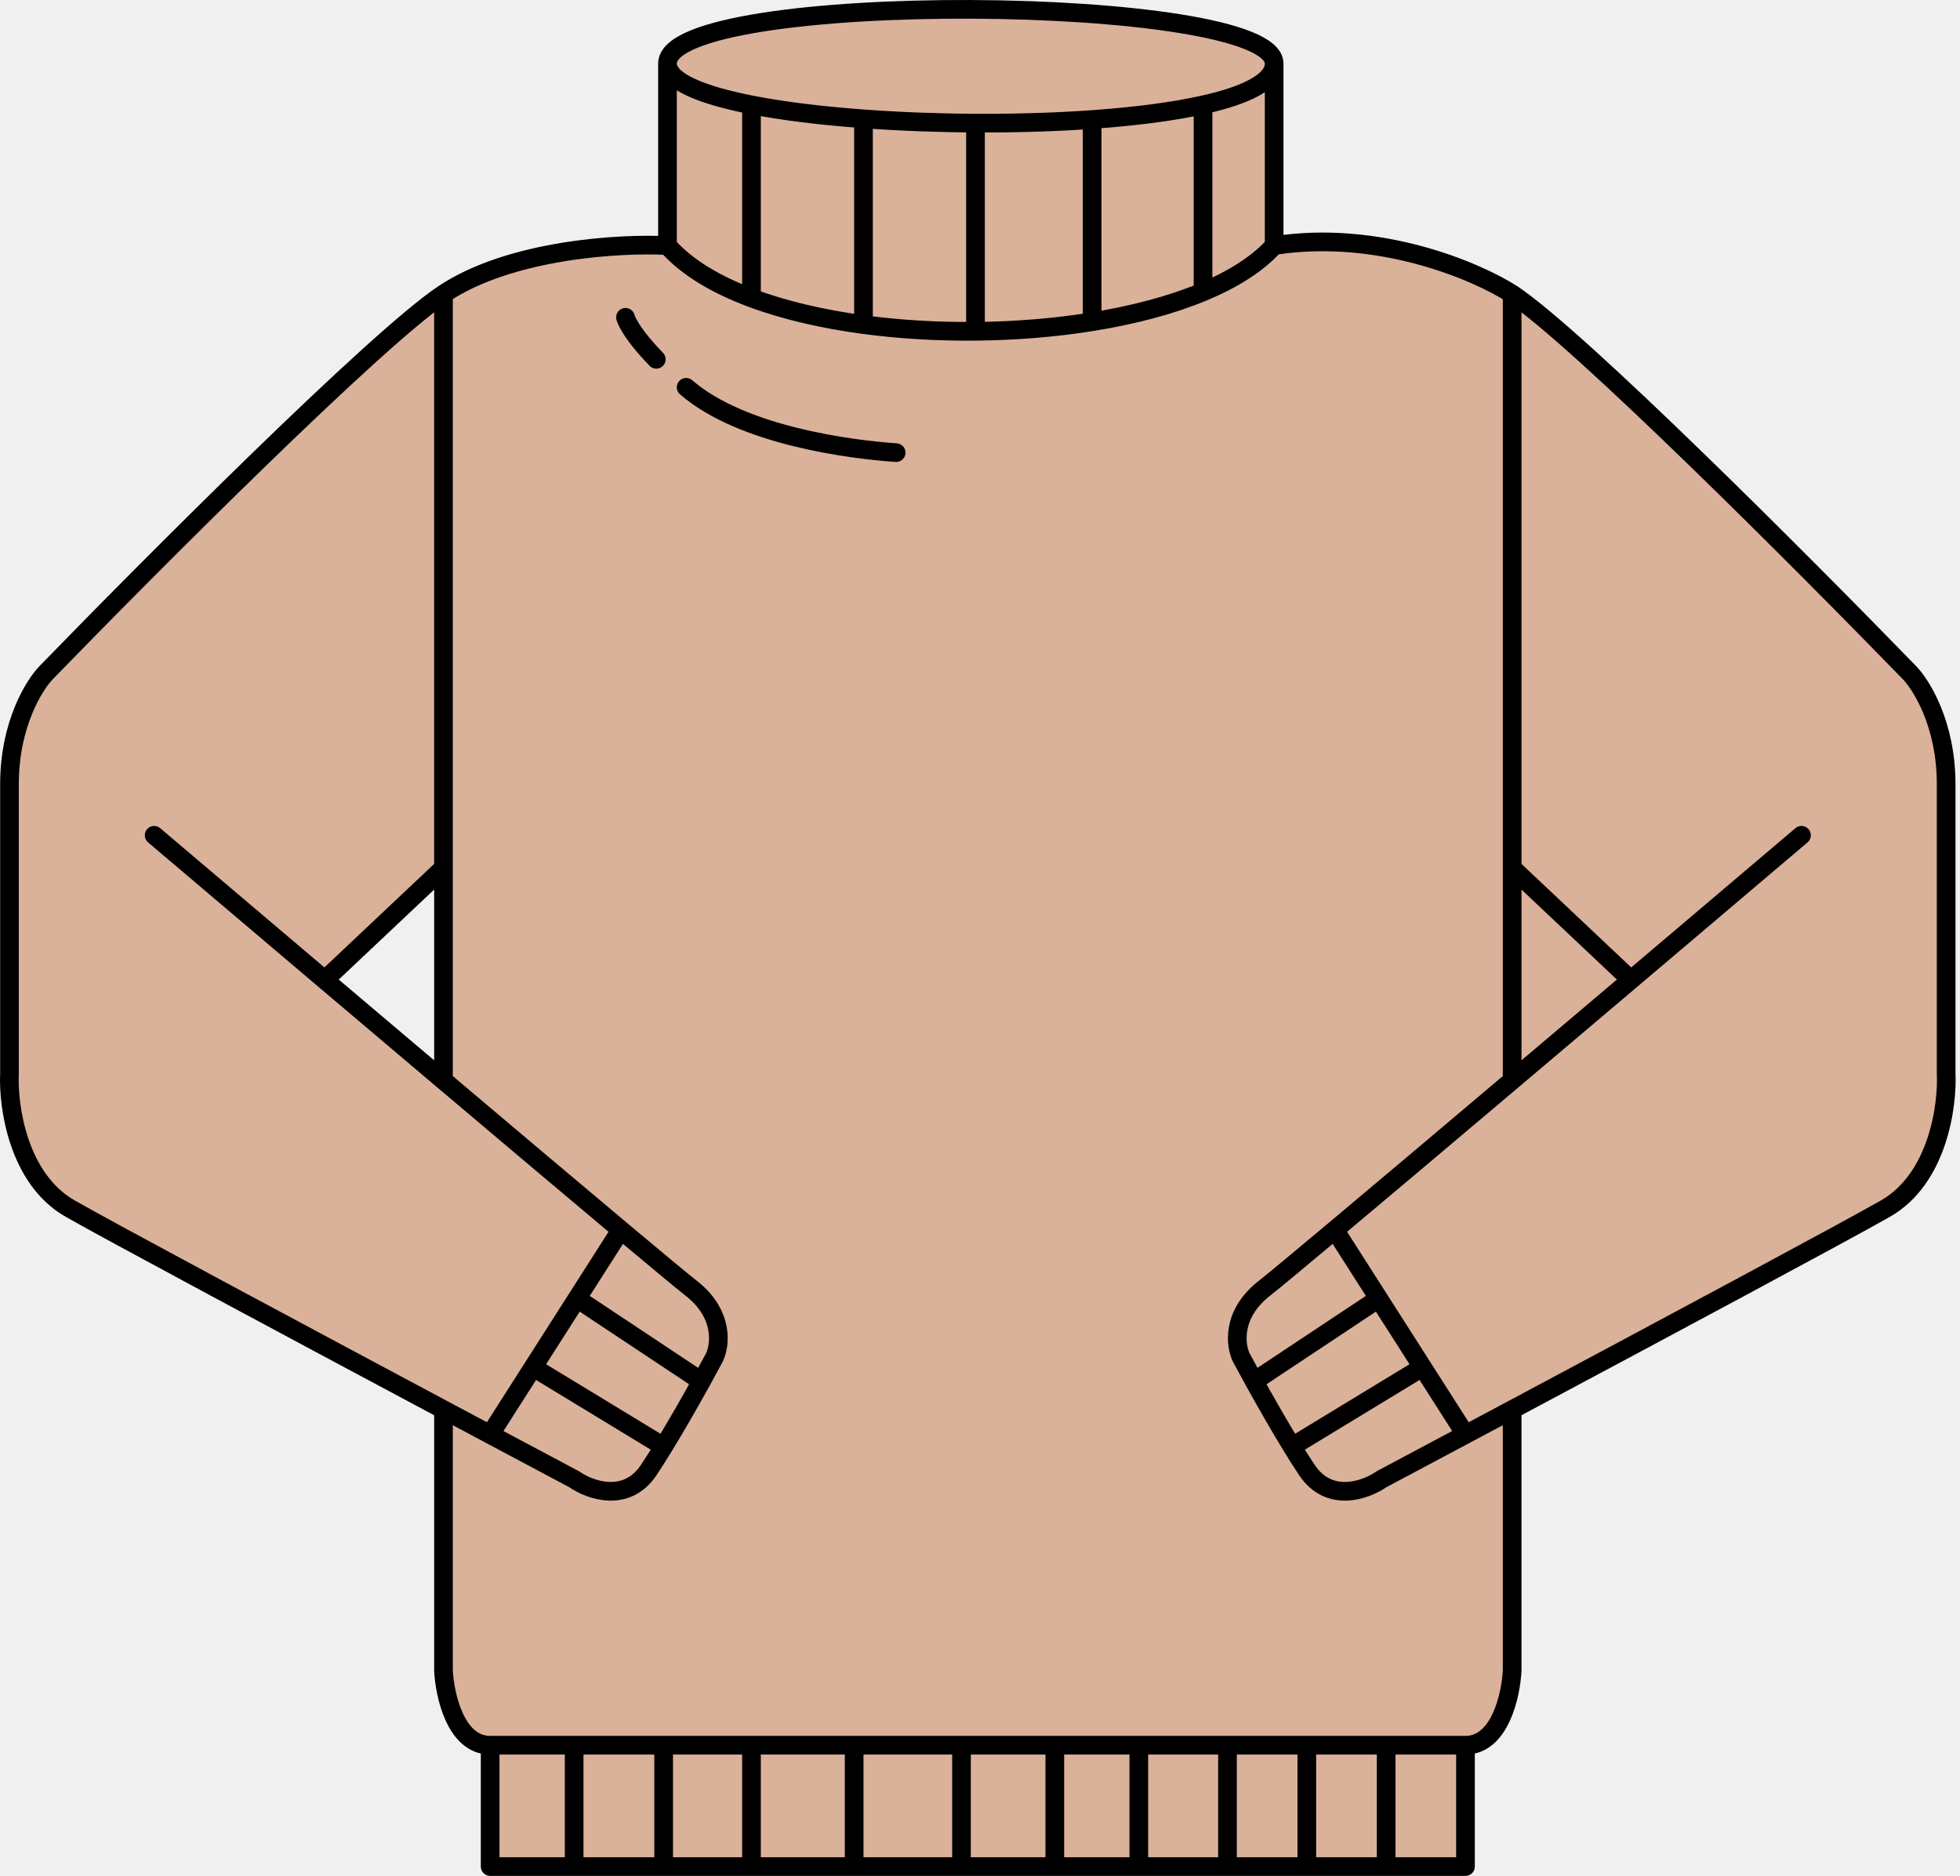
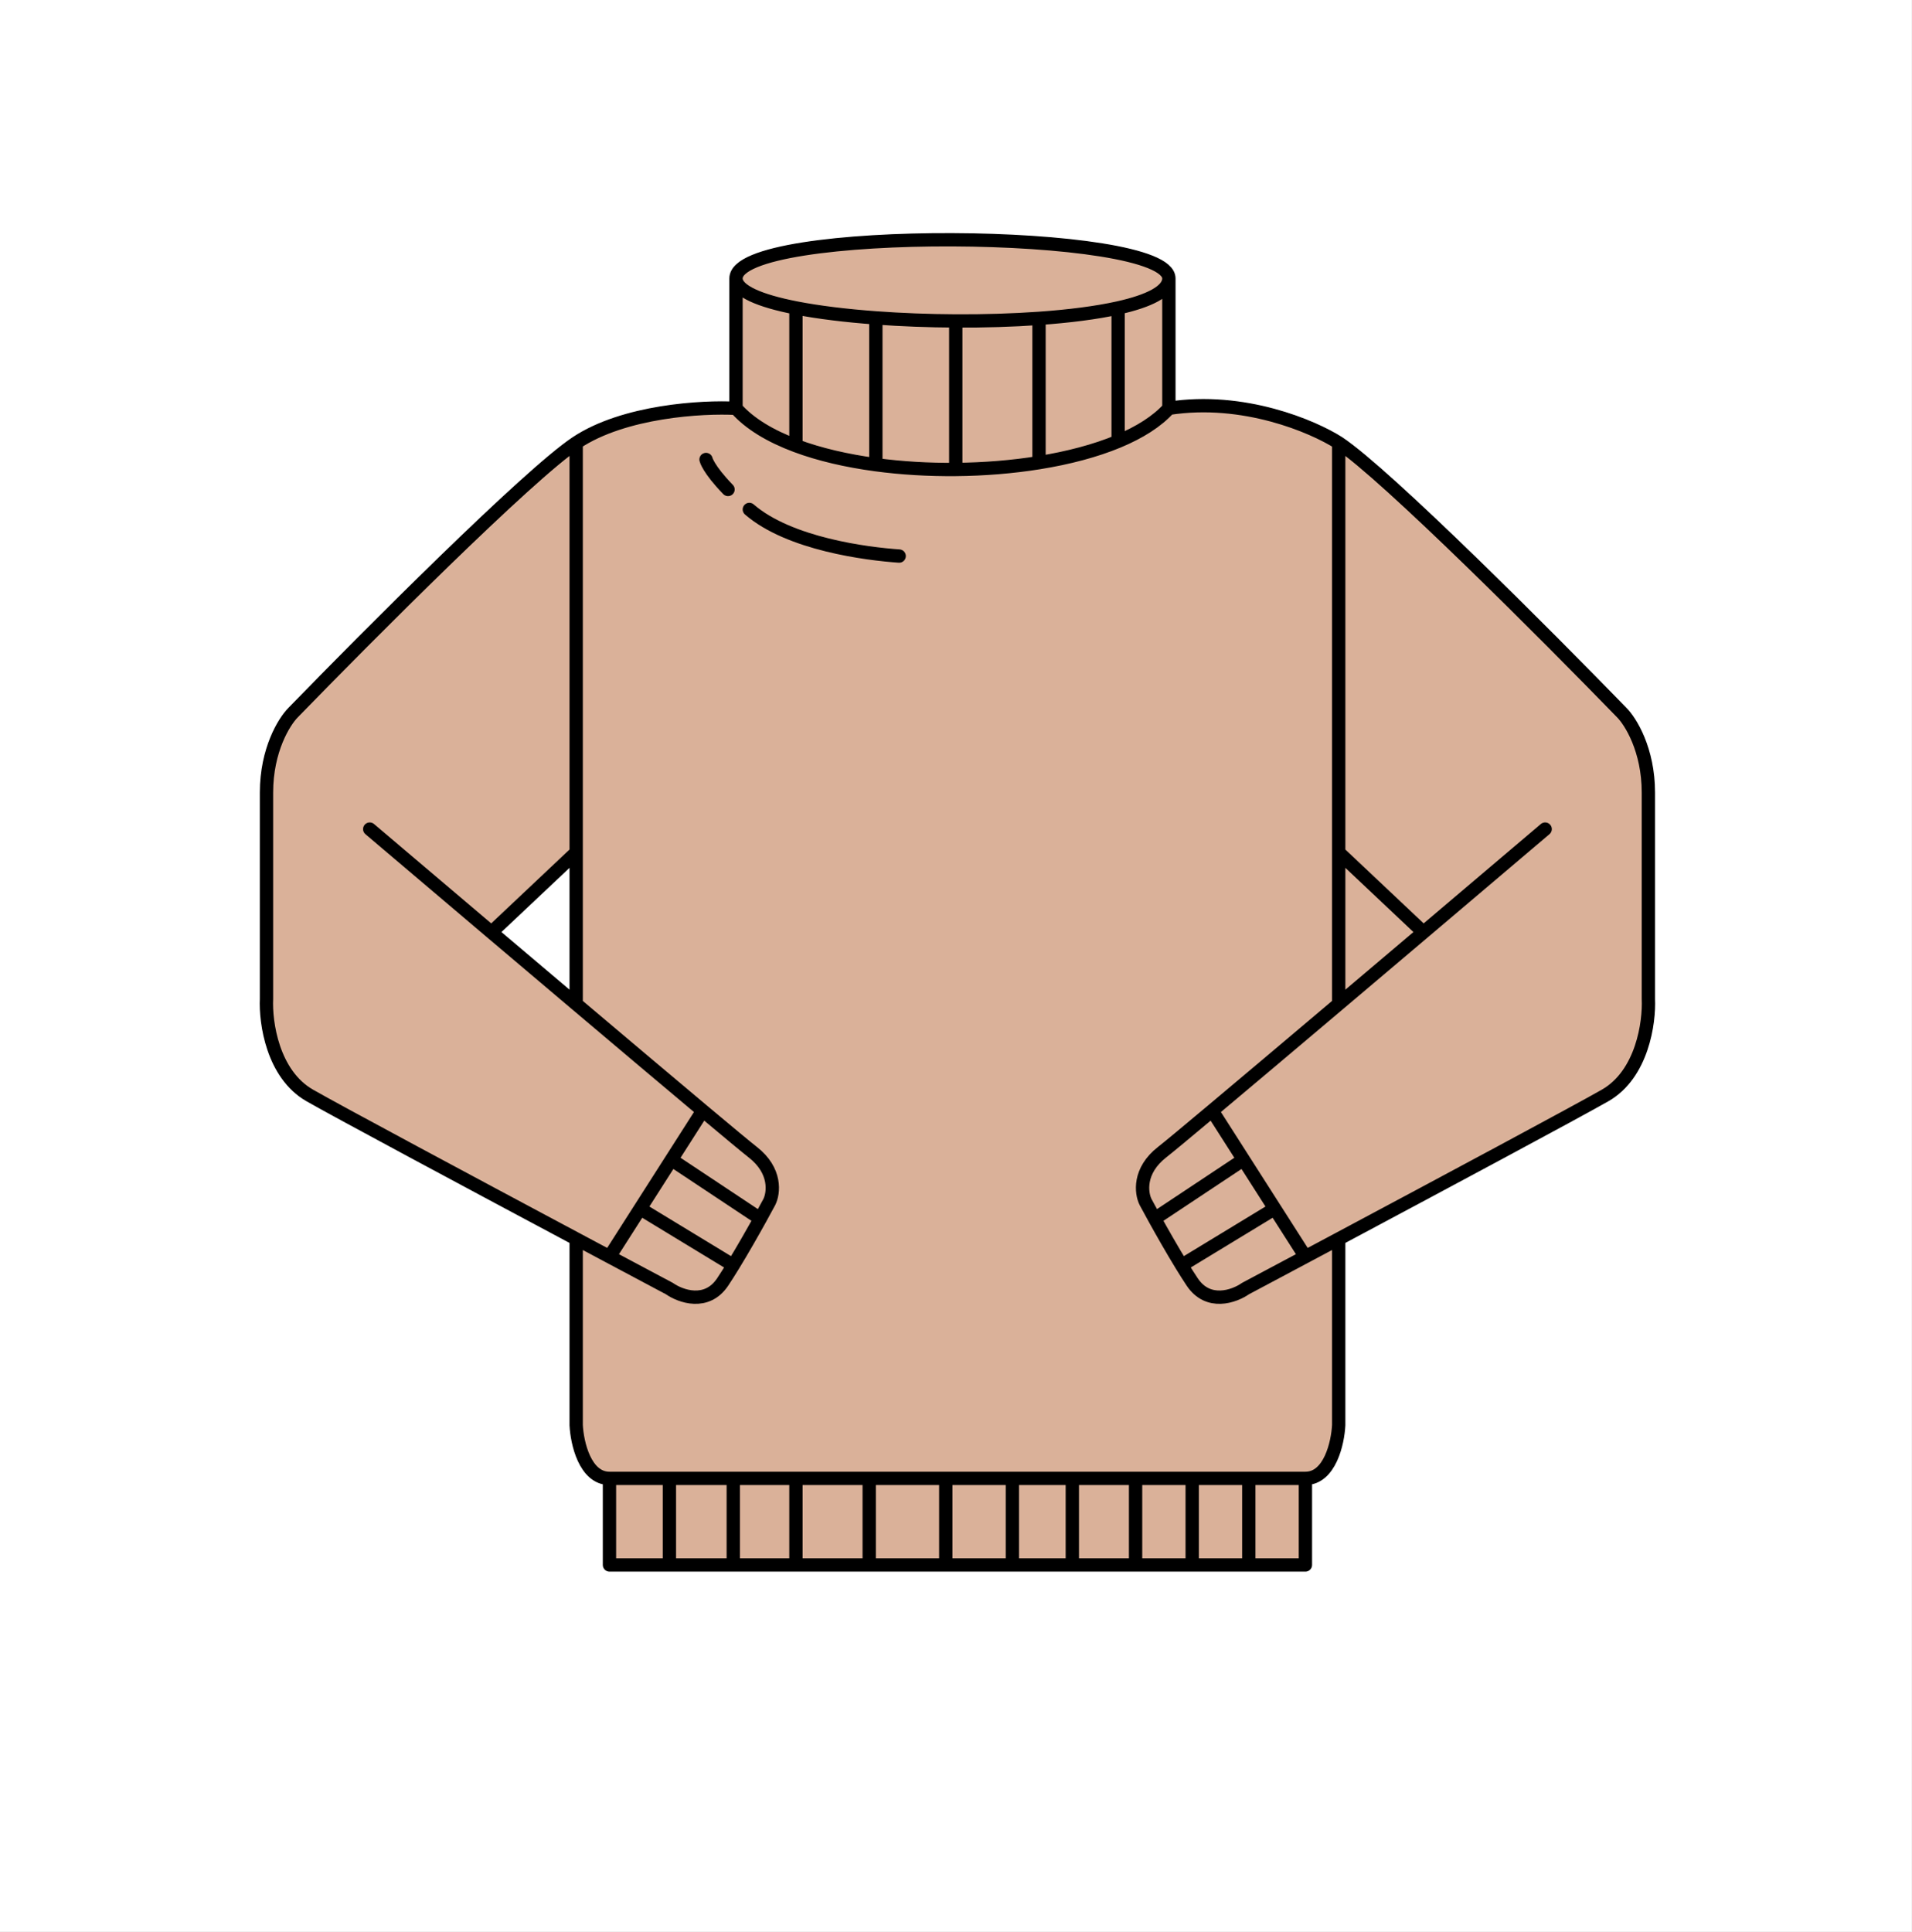
- <svg xmlns="http://www.w3.org/2000/svg" width="210" height="201" viewBox="0 0 210 201" fill="none">
-   <path fill-rule="evenodd" clip-rule="evenodd" d="M71.516 26V6.5L73.016 4.5L82.016 2.5L98.016 1H110.516L123.016 2L131.016 3.5L135.016 5L136.016 6.5L136.516 26.5L142.516 26L149.516 26.5L159.516 30L166.016 34.5L186.016 53.5L203.016 70.5L206.516 75.5L208.016 82V92L208.516 108V118L206.516 124.5L202.516 128.5L195.016 132.5L184.016 139L172.516 145L162.016 150.5V175V179L161.016 183.5L158.516 186.5L157.016 187V199.5H52.516V187L49.516 185.5L47.516 179V151.5L32.516 143L12.516 132.5L6.016 128.5L2.016 122L1.016 115V102.5V82.5L2.516 76.5L5.516 71.5L11.516 65L20.016 56.5L37.016 40.5L45.516 33.5L51.516 29.5L57.516 27.5L63.516 26.5L69.016 26H71.516ZM47.516 93.5V115.5L35.016 105L47.516 93.5ZM175.016 105L162.016 94V116L175.016 105Z" fill="#DAB199" />
-   <path d="M204.516 72C193.349 60.5 169.216 36.3 162.016 31.5V93V115.768C154.762 121.901 147.954 127.645 143.016 131.785C139.113 135.058 136.378 137.329 135.516 138C131.916 140.8 132.349 144.167 133.016 145.5C133.358 146.142 133.828 147.007 134.377 148C135.522 150.07 137.015 152.694 138.427 155C138.978 155.899 139.516 156.749 140.016 157.5C142.416 161.1 146.349 159.667 148.016 158.5C150.614 157.118 153.681 155.485 157.016 153.708C158.628 152.849 160.302 151.956 162.016 151.042C178.143 142.437 197.793 131.913 202.016 129.5C207.616 126.3 208.683 118.5 208.516 115V84C208.516 77.6 205.849 73.333 204.516 72Z" fill="#DAB199" />
-   <path d="M71.516 6.814C71.516 -1.186 136.516 -0.686 136.516 6.814M71.516 6.814V26.314M71.516 6.814C71.516 8.685 75.07 10.173 80.516 11.24M136.516 6.814C136.516 8.314 136.516 14.314 136.516 26.314M136.516 6.814C136.516 8.735 133.555 10.201 128.896 11.24M71.516 26.314C66.516 26.043 54.716 26.7 47.516 31.5M71.516 26.314C73.551 28.626 76.687 30.493 80.516 31.925M136.516 26.314C147.716 24.565 158.183 29.043 162.016 31.5M136.516 26.314C134.749 28.277 132.115 29.933 128.896 31.274M47.516 31.5C40.316 36.3 16.183 60.5 5.016 72C3.683 73.333 1.016 77.6 1.016 84C1.016 90.4 1.016 107.333 1.016 115C0.849 118.5 1.916 126.3 7.516 129.5C11.739 131.913 31.389 142.437 47.516 151.042M47.516 31.5V93M16.516 89.5C21.51 93.74 27.988 99.235 34.793 105M34.793 105C39 108.564 43.332 112.231 47.516 115.768M34.793 105L47.516 93M47.516 115.768V93M47.516 115.768C54.77 121.901 61.578 127.645 66.516 131.785M52.516 153.708C55.851 155.485 58.918 157.118 61.516 158.5C63.183 159.667 67.116 161.1 69.516 157.5C70.016 156.749 70.554 155.899 71.105 155M52.516 153.708L57.119 146.5M52.516 153.708C50.904 152.849 49.23 151.956 47.516 151.042M66.516 131.785C70.419 135.058 73.154 137.329 74.016 138C77.616 140.8 77.183 144.167 76.516 145.5C76.174 146.142 75.704 147.007 75.155 148M66.516 131.785L61.817 139.143M57.119 146.5L71.105 155M57.119 146.5L61.817 139.143M71.105 155C72.517 152.694 74.01 150.07 75.155 148M61.817 139.143L75.155 148M47.516 151.042V179C47.648 181.667 48.834 187 52.516 187M52.516 187V200H61.516M52.516 187C53.6 187 56.954 187 61.516 187M162.016 31.5C169.216 36.3 193.349 60.5 204.516 72C205.849 73.333 208.516 77.6 208.516 84V115C208.683 118.5 207.616 126.3 202.016 129.5C197.793 131.913 178.143 142.437 162.016 151.042M162.016 31.5V93M174.739 105C181.544 99.235 188.022 93.74 193.016 89.5M174.739 105C170.532 108.564 166.2 112.231 162.016 115.768M174.739 105L162.016 93M162.016 115.768V93M162.016 115.768C154.762 121.901 147.954 127.645 143.016 131.785M157.016 153.708C153.681 155.485 150.614 157.118 148.016 158.5C146.349 159.667 142.416 161.1 140.016 157.5C139.516 156.749 138.978 155.899 138.427 155M157.016 153.708L152.413 146.5M157.016 153.708C158.628 152.849 160.302 151.956 162.016 151.042M143.016 131.785C139.113 135.058 136.378 137.329 135.516 138C131.916 140.8 132.349 144.167 133.016 145.5C133.358 146.142 133.828 147.007 134.377 148M143.016 131.785L147.715 139.143M152.413 146.5L147.715 139.143M152.413 146.5L138.427 155M138.427 155C137.015 152.694 135.522 150.07 134.377 148M147.715 139.143L134.377 148M162.016 151.042V179C161.884 181.667 160.698 187 157.016 187M157.016 187V200H148.516M157.016 187H148.516M61.516 187V200M61.516 187C64.335 187 67.614 187 71.105 187M61.516 200H71.105M71.105 187V200M71.105 187C74.137 187 77.329 187 80.516 187M71.105 200H80.516M80.516 187V200M80.516 187C84.28 187 88.036 187 91.516 187M80.516 200H91.516M91.516 187C94.85 187 97.929 187 100.516 187H103.016M91.516 187V200M91.516 200H100.516H103.016M103.016 187V200M103.016 187H113.016M103.016 200H113.016M113.016 187V200M113.016 187H122.016M113.016 200H122.016M122.016 187V200M122.016 187H131.516M122.016 200H131.516M131.516 187V200M131.516 187H140.016M131.516 200H140.016M140.016 187V200M140.016 187H148.516M140.016 200H148.516M148.516 187V200M96.016 48.5C91.183 48.167 79.516 46.7 73.516 41.5M67.016 34C67.016 34 67.321 35.405 70.318 38.5M80.516 11.24V31.925M80.516 11.24C83.914 11.905 88.049 12.407 92.516 12.735M80.516 31.925C84.036 33.242 88.142 34.191 92.516 34.779M92.516 12.735V34.779M92.516 12.735C96.356 13.018 100.441 13.172 104.516 13.192M92.516 34.779C96.38 35.298 100.453 35.536 104.516 35.498M104.516 13.192V35.498M104.516 13.192C108.793 13.214 113.058 13.088 117.016 12.807M104.516 35.498C108.778 35.459 113.029 35.115 117.016 34.473M117.016 12.807V34.473M117.016 12.807C121.521 12.488 125.626 11.969 128.896 11.24M117.016 34.473C121.409 33.766 125.481 32.697 128.896 31.274M128.896 11.24V31.274" stroke="black" stroke-width="2" stroke-linecap="round" stroke-linejoin="round" />
+ <svg xmlns="http://www.w3.org/2000/svg" width="287" height="290" viewBox="0 0 287 290" fill="none">
+   <rect width="287" height="290" fill="white" />
+   <path fill-rule="evenodd" clip-rule="evenodd" d="M110.516 61V41.5L112.016 39.5L121.016 37.5L137.016 36H149.516L162.016 37L170.016 38.5L174.016 40L175.016 41.5L175.516 61.5L181.516 61L188.516 61.5L198.516 65L205.016 69.5L225.016 88.5L242.016 105.5L245.516 110.5L247.016 117V127L247.516 143V153L245.516 159.5L241.516 163.5L234.016 167.5L223.016 174L211.516 180L201.016 185.5V210V214L200.016 218.5L197.516 221.5L196.016 222V234.5H91.516V222L88.516 220.5L86.516 214V186.5L71.516 178L51.516 167.5L45.016 163.5L41.016 157L40.016 150V137.5V117.5L41.516 111.5L44.516 106.5L50.516 100L59.016 91.5L76.016 75.5L84.516 68.5L90.516 64.5L96.516 62.5L102.516 61.5L108.016 61H110.516ZM86.516 128.5V150.5L74.016 140L86.516 128.5ZM214.016 140L201.016 129V151L214.016 140Z" fill="#DAB199" />
+   <path d="M243.516 107C232.349 95.5 208.216 71.3 201.016 66.5V128V150.768C193.762 156.901 186.954 162.645 182.016 166.785C178.113 170.058 175.378 172.329 174.516 173C170.916 175.8 171.349 179.167 172.016 180.5C172.358 181.142 172.828 182.007 173.377 183C174.522 185.07 176.015 187.694 177.427 190C177.978 190.899 178.516 191.749 179.016 192.5C181.416 196.1 185.349 194.667 187.016 193.5C189.614 192.118 192.681 190.485 196.016 188.708C197.628 187.849 199.302 186.956 201.016 186.042C217.143 177.437 236.793 166.913 241.016 164.5C246.616 161.3 247.683 153.5 247.516 150V119C247.516 112.6 244.849 108.333 243.516 107Z" fill="#DAB199" />
+   <path d="M110.516 41.814C110.516 33.814 175.516 34.314 175.516 41.814M110.516 41.814V61.314M110.516 41.814C110.516 43.685 114.07 45.173 119.516 46.24M175.516 41.814C175.516 43.314 175.516 49.314 175.516 61.314M175.516 41.814C175.516 43.735 172.555 45.201 167.896 46.24M110.516 61.314C105.516 61.043 93.716 61.7 86.516 66.5M110.516 61.314C112.551 63.626 115.687 65.493 119.516 66.925M175.516 61.314C186.716 59.565 197.183 64.043 201.016 66.5M175.516 61.314C173.749 63.277 171.115 64.933 167.896 66.274M86.516 66.5C79.316 71.3 55.183 95.5 44.016 107C42.683 108.333 40.016 112.6 40.016 119C40.016 125.4 40.016 142.333 40.016 150C39.849 153.5 40.916 161.3 46.516 164.5C50.739 166.913 70.388 177.437 86.516 186.042M86.516 66.5V128M55.516 124.5C60.51 128.74 66.988 134.235 73.793 140M73.793 140C78 143.564 82.332 147.231 86.516 150.768M73.793 140L86.516 128M86.516 150.768V128M86.516 150.768C93.77 156.901 100.578 162.645 105.516 166.785M91.516 188.708C94.851 190.485 97.918 192.118 100.516 193.5C102.183 194.667 106.116 196.1 108.516 192.5C109.016 191.749 109.554 190.899 110.105 190M91.516 188.708L96.119 181.5M91.516 188.708C89.904 187.849 88.23 186.956 86.516 186.042M105.516 166.785C109.419 170.058 112.154 172.329 113.016 173C116.616 175.8 116.183 179.167 115.516 180.5C115.174 181.142 114.704 182.007 114.155 183M105.516 166.785L100.817 174.143M96.119 181.5L110.105 190M96.119 181.5L100.817 174.143M110.105 190C111.517 187.694 113.01 185.07 114.155 183M100.817 174.143L114.155 183M86.516 186.042V214C86.648 216.667 87.834 222 91.516 222M91.516 222V235H100.516M91.516 222C92.6 222 95.954 222 100.516 222M201.016 66.5C208.216 71.3 232.349 95.5 243.516 107C244.849 108.333 247.516 112.6 247.516 119V150C247.683 153.5 246.616 161.3 241.016 164.5C236.793 166.913 217.143 177.437 201.016 186.042M201.016 66.5V128M213.739 140C220.544 134.235 227.022 128.74 232.016 124.5M213.739 140C209.532 143.564 205.2 147.231 201.016 150.768M213.739 140L201.016 128M201.016 150.768V128M201.016 150.768C193.762 156.901 186.954 162.645 182.016 166.785M196.016 188.708C192.681 190.485 189.614 192.118 187.016 193.5C185.349 194.667 181.416 196.1 179.016 192.5C178.516 191.749 177.978 190.899 177.427 190M196.016 188.708L191.413 181.5M196.016 188.708C197.628 187.849 199.302 186.956 201.016 186.042M182.016 166.785C178.113 170.058 175.378 172.329 174.516 173C170.916 175.8 171.349 179.167 172.016 180.5C172.358 181.142 172.828 182.007 173.377 183M182.016 166.785L186.715 174.143M191.413 181.5L186.715 174.143M191.413 181.5L177.427 190M177.427 190C176.015 187.694 174.522 185.07 173.377 183M186.715 174.143L173.377 183M201.016 186.042V214C200.884 216.667 199.698 222 196.016 222M196.016 222V235H187.516M196.016 222H187.516M100.516 222V235M100.516 222C103.334 222 106.614 222 110.105 222M100.516 235H110.105M110.105 222V235M110.105 222C113.137 222 116.329 222 119.516 222M110.105 235H119.516M119.516 222V235M119.516 222C123.28 222 127.036 222 130.516 222M119.516 235H130.516M130.516 222C133.85 222 136.929 222 139.516 222H142.016M130.516 222V235M130.516 235H139.516H142.016M142.016 222V235M142.016 222H152.016M142.016 235H152.016M152.016 222V235M152.016 222H161.016M152.016 235H161.016M161.016 222V235M161.016 222H170.516M161.016 235H170.516M170.516 222V235M170.516 222H179.016M170.516 235H179.016M179.016 222V235M179.016 222H187.516M179.016 235H187.516M187.516 222V235M135.016 83.5C130.183 83.167 118.516 81.7 112.516 76.5M106.016 69C106.016 69 106.321 70.405 109.318 73.5M119.516 46.24V66.925M119.516 46.24C122.914 46.905 127.049 47.407 131.516 47.735M119.516 66.925C123.036 68.242 127.142 69.191 131.516 69.779M131.516 47.735V69.779M131.516 47.735C135.356 48.018 139.441 48.172 143.516 48.192M131.516 69.779C135.38 70.298 139.453 70.537 143.516 70.499M143.516 48.192V70.499M143.516 48.192C147.793 48.214 152.058 48.088 156.016 47.807M143.516 70.499C147.778 70.459 152.029 70.115 156.016 69.473M156.016 47.807V69.473M156.016 47.807C160.521 47.488 164.626 46.969 167.896 46.24M156.016 69.473C160.409 68.766 164.481 67.697 167.896 66.274M167.896 46.24V66.274" stroke="black" stroke-width="2" stroke-linecap="round" stroke-linejoin="round" />
</svg>
